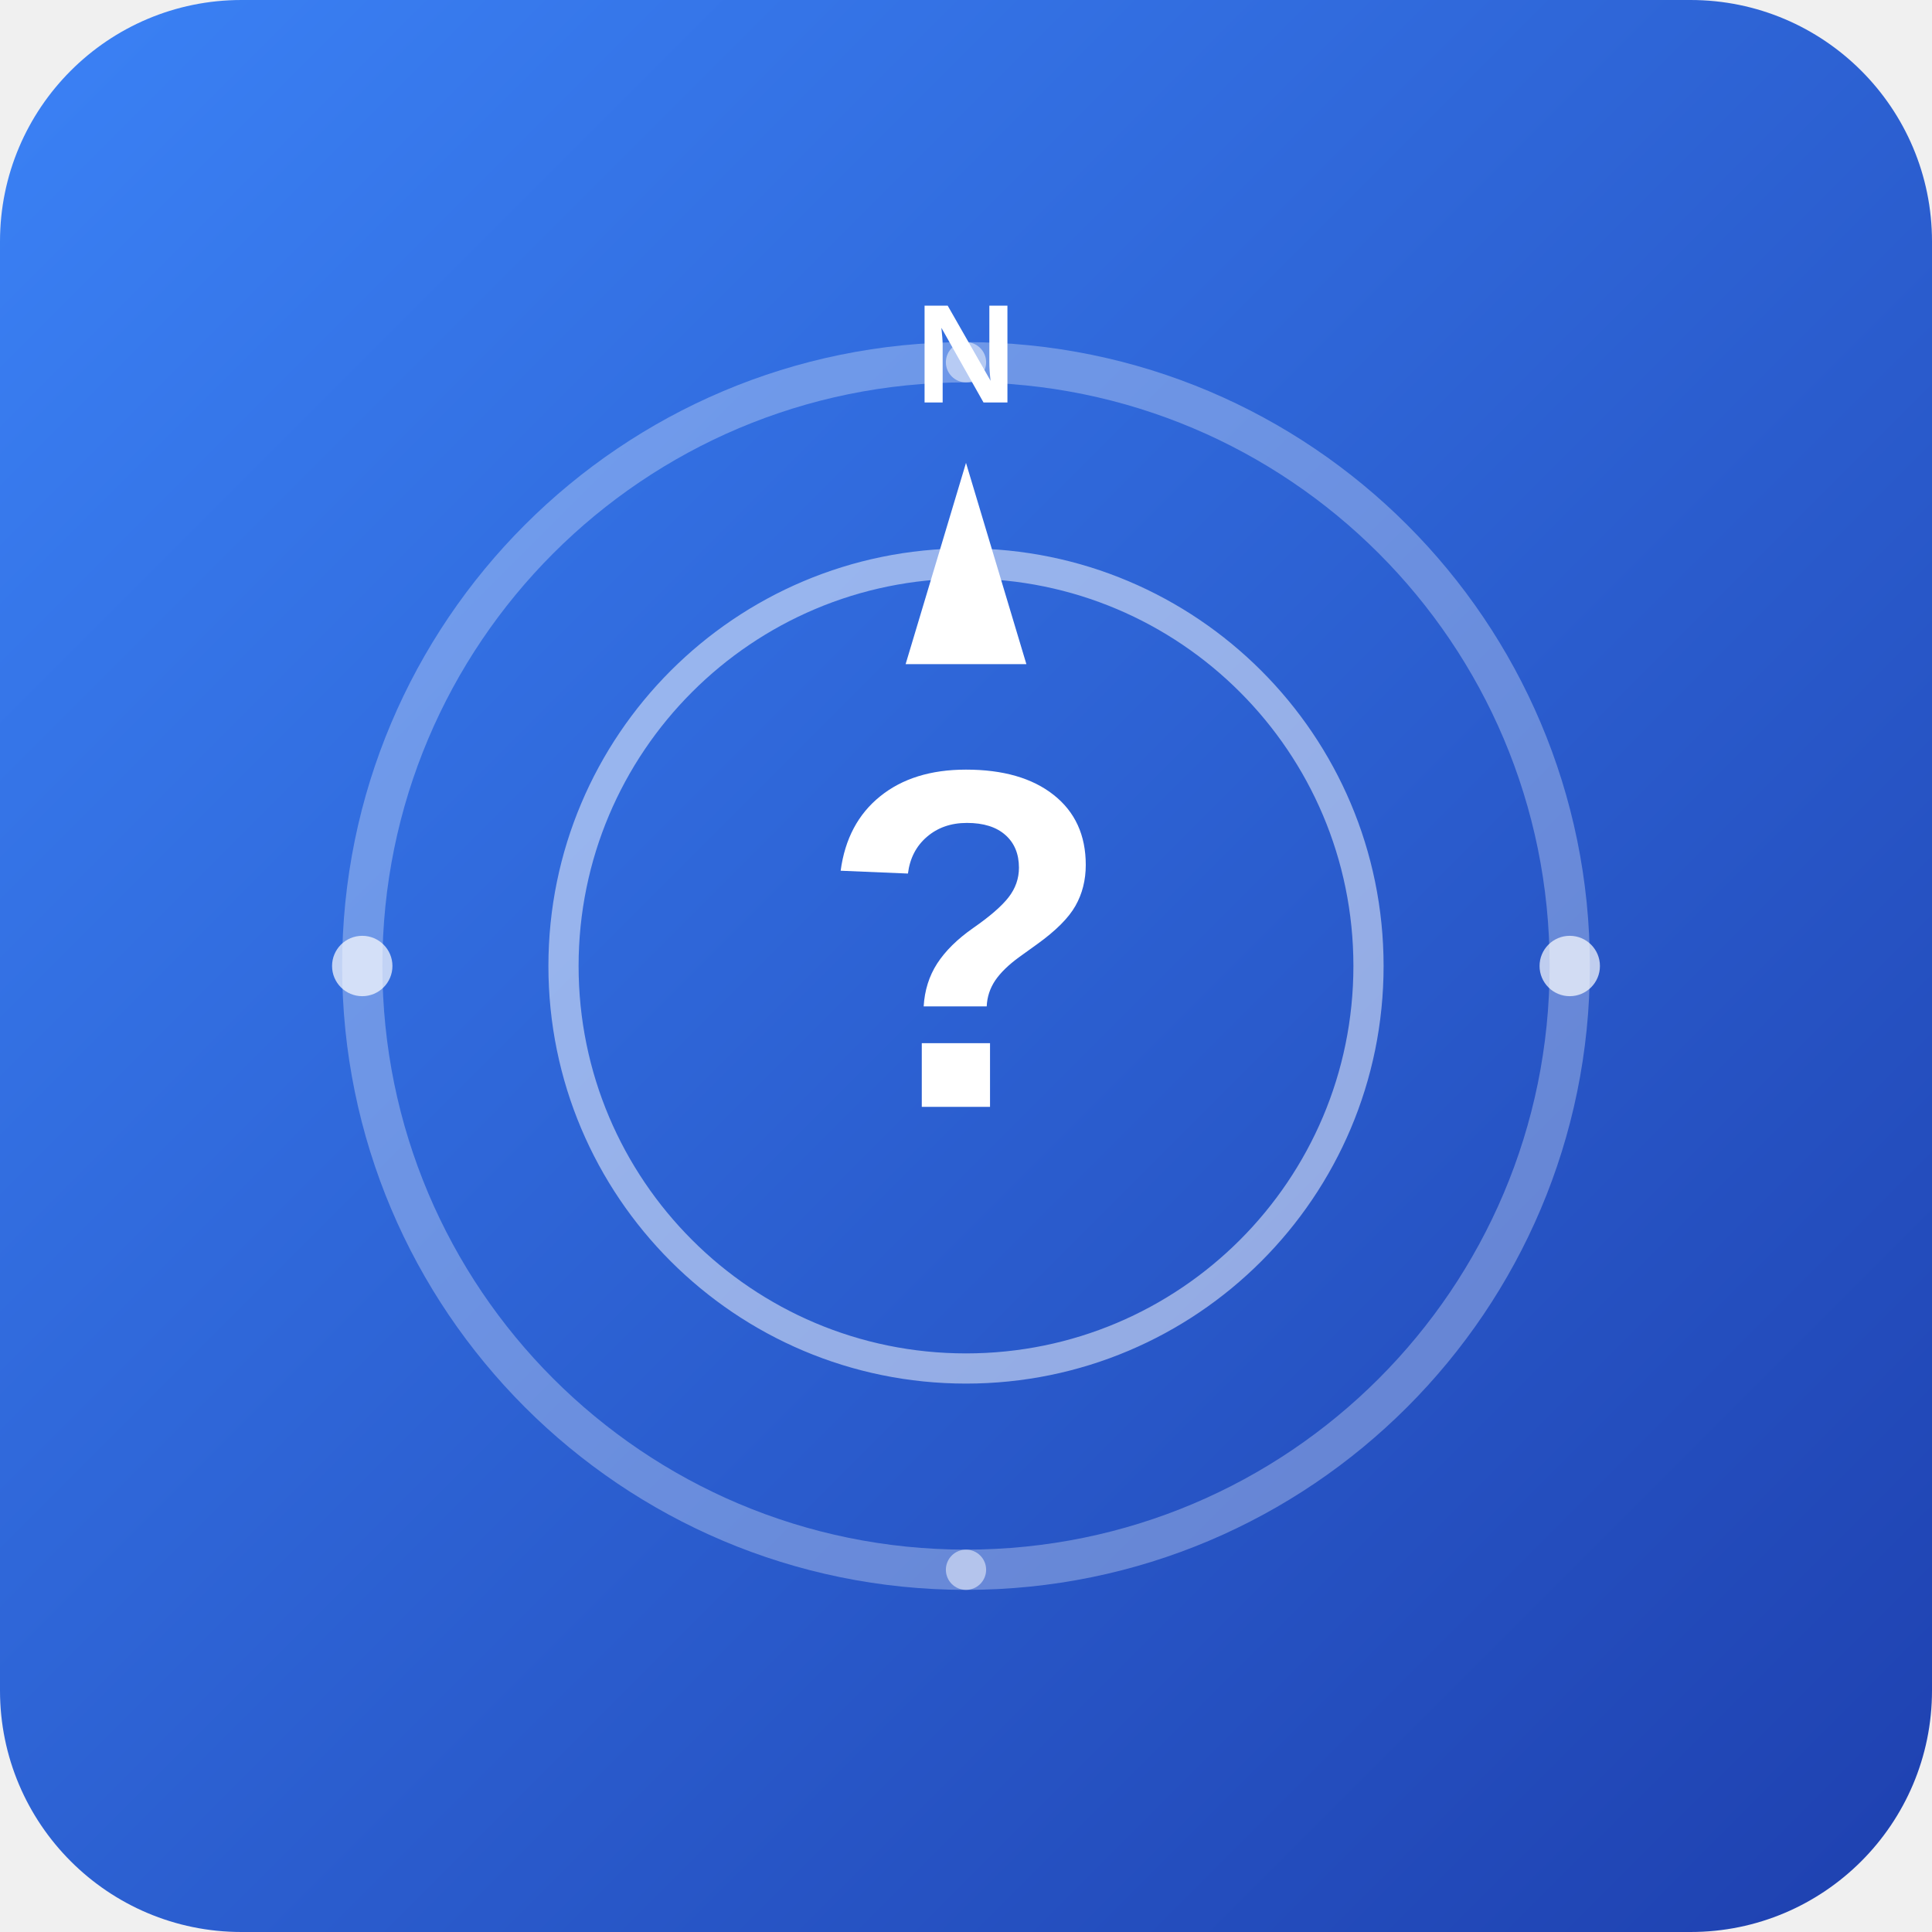
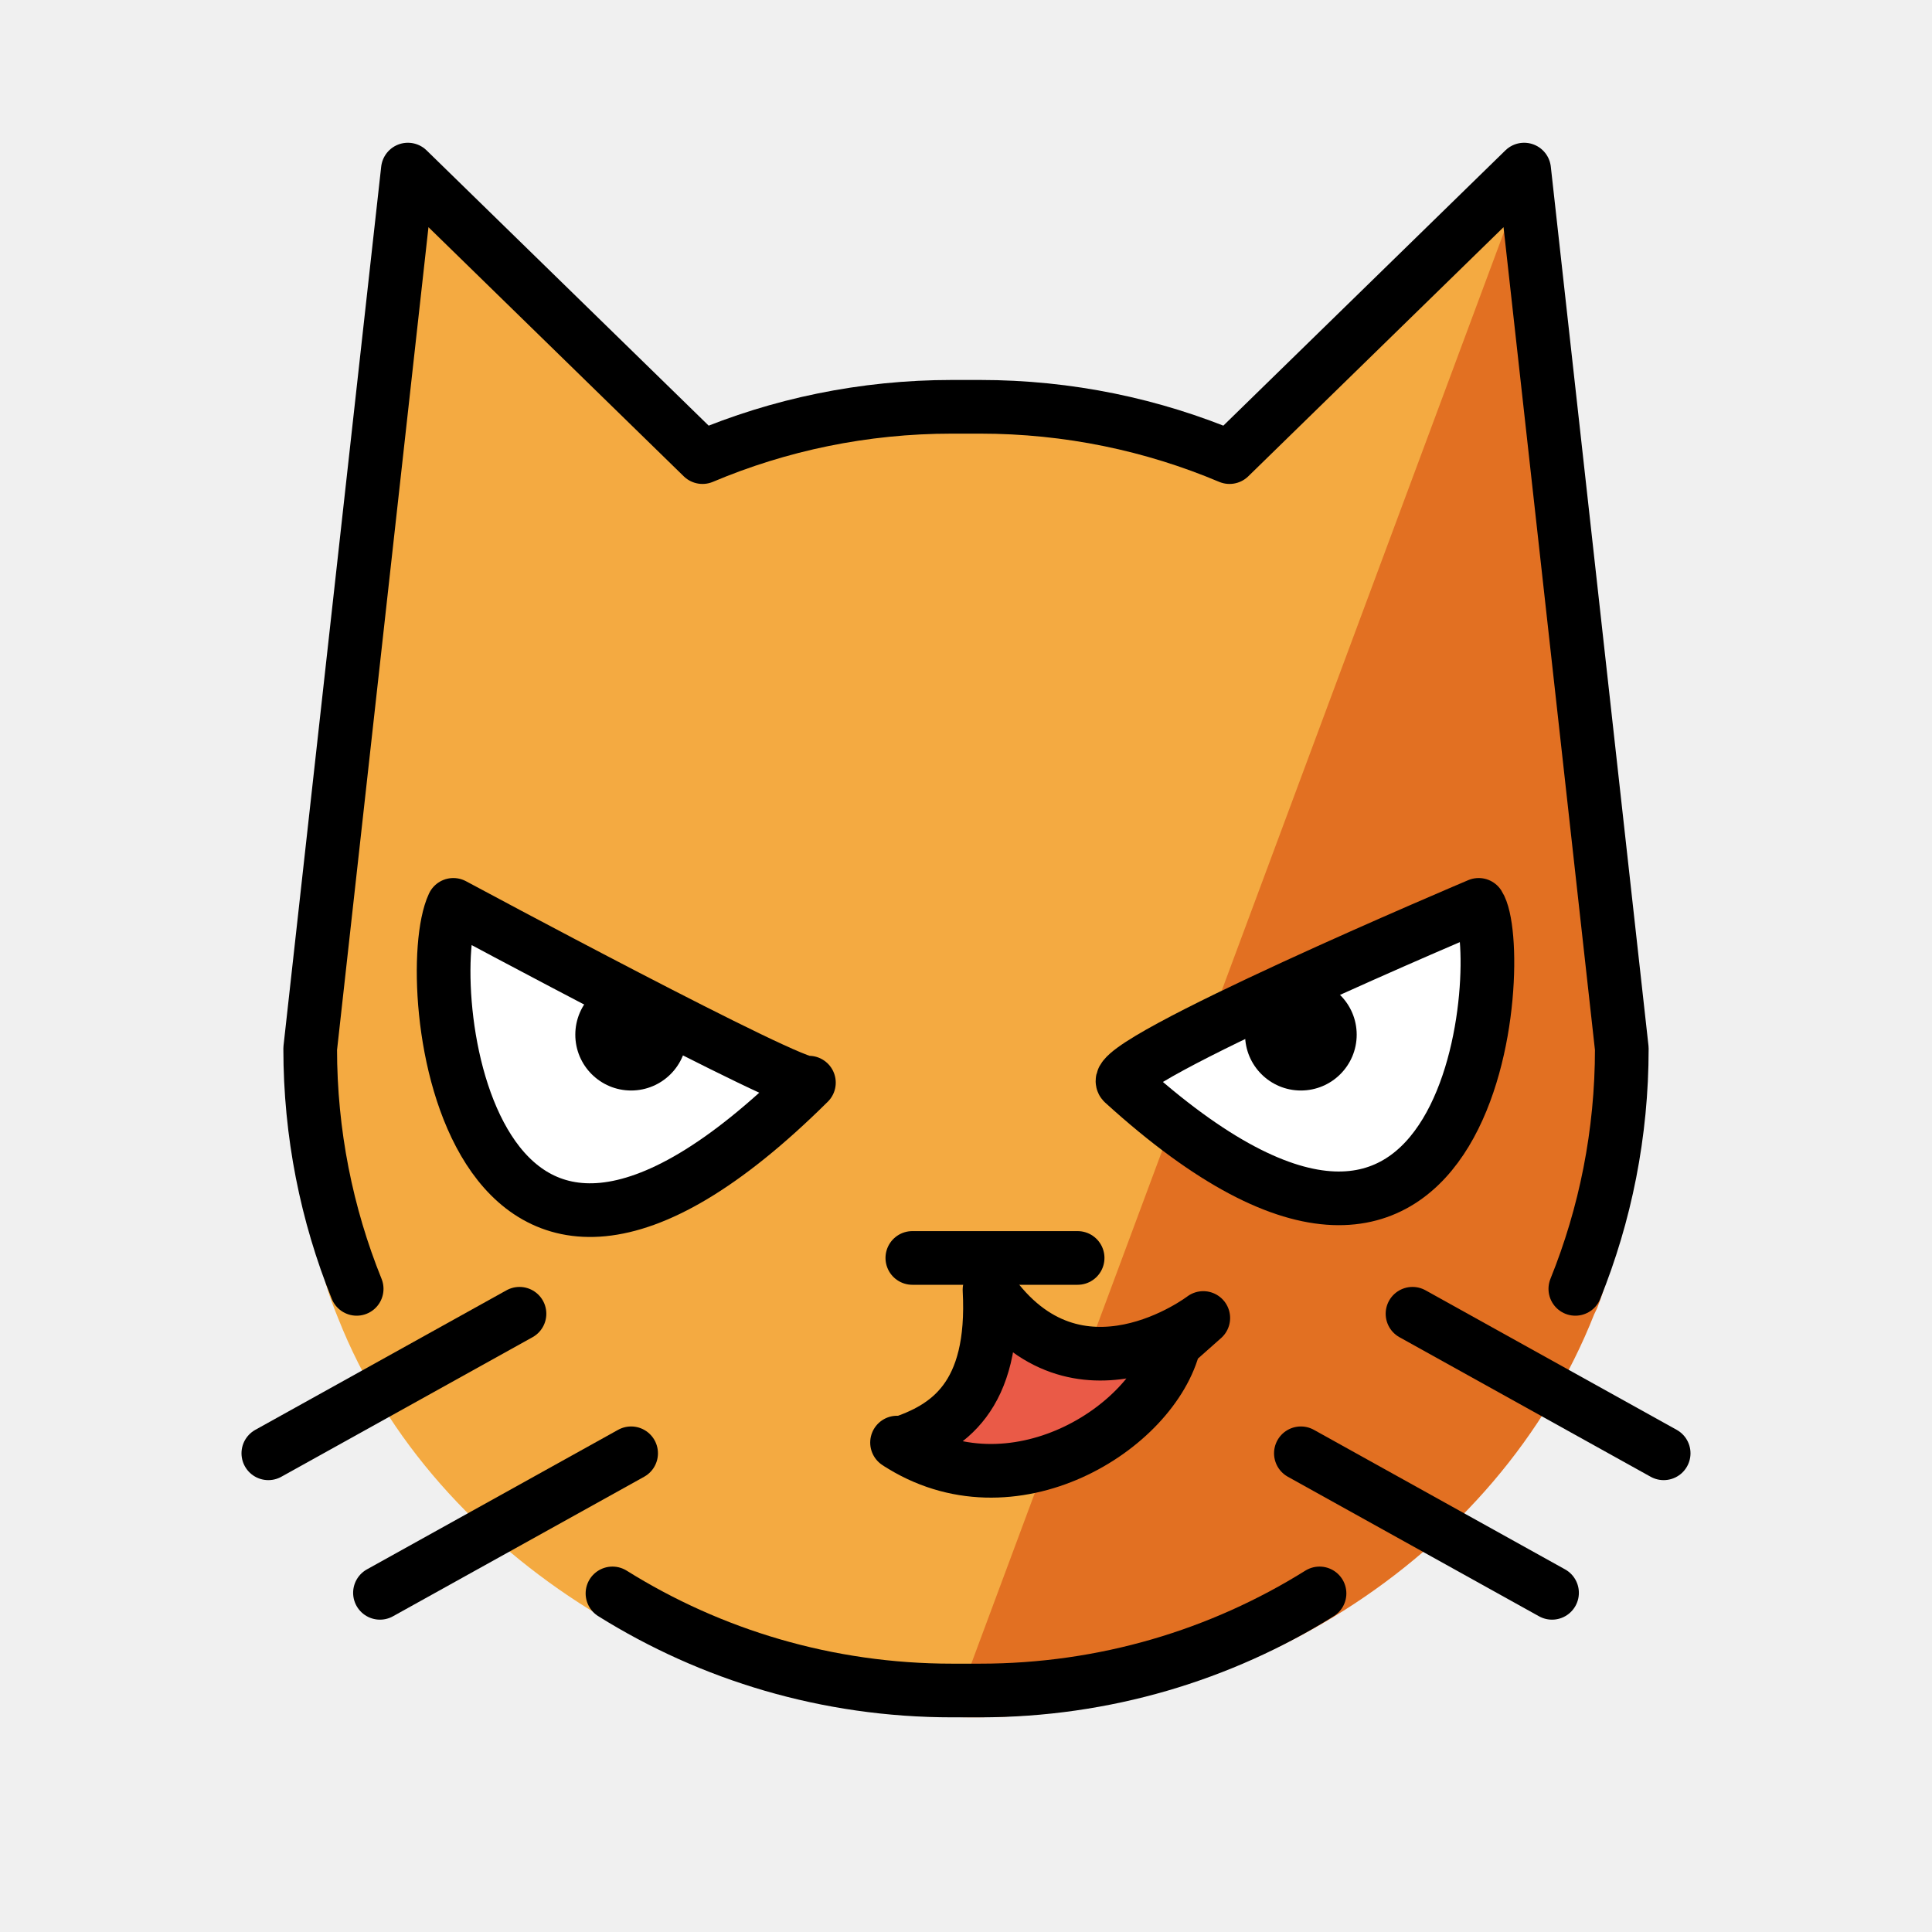
- <svg xmlns="http://www.w3.org/2000/svg" width="192" height="192" viewBox="0 0 192 192">
-   <defs>
-     <linearGradient id="bg" x1="0%" y1="0%" x2="100%" y2="100%">
-       <stop offset="0%" stop-color="#3B82F6" />
-       <stop offset="100%" stop-color="#1E40AF" />
-     </linearGradient>
-   </defs>
-   <rect width="192" height="192" fill="url(#bg)" rx="24" />
-   <circle cx="96" cy="96" r="60" fill="none" stroke="white" stroke-width="4" opacity="0.3" />
-   <circle cx="96" cy="96" r="40" fill="none" stroke="white" stroke-width="3" opacity="0.5" />
-   <polygon points="96,46 102,66 90,66" fill="white" />
-   <text x="96" y="40" font-family="Arial, sans-serif" font-size="14" font-weight="bold" text-anchor="middle" fill="white">N</text>
-   <text x="96" y="110" font-family="Arial, sans-serif" font-size="48" font-weight="bold" text-anchor="middle" fill="white">?</text>
-   <circle cx="156" cy="96" r="3" fill="white" opacity="0.7" />
-   <circle cx="36" cy="96" r="3" fill="white" opacity="0.7" />
-   <circle cx="96" cy="36" r="2" fill="white" opacity="0.5" />
-   <circle cx="96" cy="156" r="2" fill="white" opacity="0.5" />
+ <svg xmlns="http://www.w3.org/2000/svg" width="800px" height="800px" viewBox="0 0 72 72" id="emoji">
+   <g id="color">
+     <path fill="#F4AA41" d="M58.666,48.945c-3.598,9.117-12.631,15.041-23.207,15.041c-9.117,0-19.256-5.734-22.854-14.851 l-0.126-0.313c-1.141-2.86-0.957-6.36-0.957-9.632L15.188,6.819l10.228,10.08 c2.923-1.248,6.137-1.939,9.51-1.939H35.99c3.373,0,6.588,0.691,9.51,1.939L56.728,5.819l3.722,33.876 c0,3.272-0.628,6.397-1.771,9.257" />
+     <path fill="#E27022" d="M35.458,63.987c10.609,0.343,20.354-5.891,23.952-15.007l0.111-0.231 c1.141-2.86,0.958-6.896,0.958-10.169l-3.75-31.76" />
+     <path fill="#EA5A47" d="M33.43,53.78c4.275,2.801,9.57-0.534,10.33-3.683l1.083-0.96c0,0-4.713,3.604-7.967-1.05 c0.215,4.006-1.562,5.151-3.376,5.74" />
+     <path fill="#FFFFFF" d="M55.106,33.741c0,0-13.906,5.878-13.252,6.625C55.16,52.469,56.204,35.427,55.106,33.741z" />
+     <path fill="#FFFFFF" d="M16.894,33.741c0,0,12.866,6.918,13.252,6.625C17.301,53.103,15.597,36.506,16.894,33.741z" />
+   </g>
+   <g id="hair" />
+   <g id="skin" />
+   <g id="skin-shadow" />
+   <g id="line">
+     <path fill="none" stroke="#000000" stroke-linecap="round" stroke-linejoin="round" stroke-miterlimit="10" stroke-width="2" d="M64,55.3" />
+     <line x1="34" x2="40.16" y1="46.88" y2="46.88" fill="none" stroke="#000000" stroke-linecap="round" stroke-linejoin="round" stroke-miterlimit="10" stroke-width="2" />
+     <path fill="none" stroke="#000000" stroke-linecap="round" stroke-linejoin="round" stroke-miterlimit="10" stroke-width="2" d="M33.43,53.761c4.275,2.801,9.57-0.534,10.33-3.683l1.083-0.96c0,0-4.713,3.604-7.967-1.05 c0.215,4.006-1.562,5.151-3.376,5.74" />
+     <path fill="none" stroke="#000000" stroke-linecap="round" stroke-linejoin="round" stroke-miterlimit="10" stroke-width="2" d="M55.106,33.722c0,0-13.906,5.878-13.252,6.625C55.16,52.45,56.204,35.408,55.106,33.722z" />
+     <line x1="62" x2="52.64" y1="54.16" y2="48.96" fill="none" stroke="#000000" stroke-linecap="round" stroke-linejoin="round" stroke-miterlimit="10" stroke-width="2" />
+     <path fill="none" stroke="#000000" stroke-linecap="round" stroke-linejoin="round" stroke-miterlimit="10" stroke-width="2" d="M52.64,46.88" />
+     <path fill="none" stroke="#000000" stroke-linecap="round" stroke-linejoin="round" stroke-miterlimit="10" stroke-width="2" d="M62,52.08" />
+     <line x1="57.84" x2="48.48" y1="59.36" y2="54.16" fill="none" stroke="#000000" stroke-linecap="round" stroke-linejoin="round" stroke-miterlimit="10" stroke-width="2" />
+     <path fill="none" stroke="#000000" stroke-linecap="round" stroke-linejoin="round" stroke-miterlimit="10" stroke-width="2" d="M46.4,55.2" />
+     <path fill="none" stroke="#000000" stroke-linecap="round" stroke-linejoin="round" stroke-miterlimit="10" stroke-width="2" d="M55.76,60.4" />
+     <path fill="none" stroke="#000000" stroke-linecap="round" stroke-linejoin="round" stroke-miterlimit="10" stroke-width="2" d="M13.292,48.032c-1.117-2.765-1.732-5.787-1.732-8.952l3.64-32.76L26.18,17.035c2.858-1.207,6.001-1.875,9.3-1.875 h1.04c3.299,0,6.441,0.668,9.301,1.875L56.8,6.32l3.64,32.76c0,3.165-0.614,6.186-1.732,8.952" />
+     <path fill="none" stroke="#000000" stroke-linecap="round" stroke-linejoin="round" stroke-miterlimit="10" stroke-width="2" d="M22.825,59.382C26.497,61.676,30.834,63,35.48,63h1.04c4.646,0,8.984-1.324,12.655-3.618" />
+     <path fill="none" stroke="#000000" stroke-linecap="round" stroke-linejoin="round" stroke-miterlimit="10" stroke-width="2" d="M16.894,33.722c0,0,12.866,6.918,13.252,6.625C17.301,53.084,15.597,36.487,16.894,33.722z" />
+     <line x1="10" x2="19.36" y1="54.16" y2="48.96" fill="none" stroke="#000000" stroke-linecap="round" stroke-linejoin="round" stroke-miterlimit="10" stroke-width="2" />
+     <path fill="none" stroke="#000000" stroke-linecap="round" stroke-linejoin="round" stroke-miterlimit="10" stroke-width="2" d="M19.36,46.88" />
+     <path fill="none" stroke="#000000" stroke-linecap="round" stroke-linejoin="round" stroke-miterlimit="10" stroke-width="2" d="M10,52.08" />
+     <line x1="14.16" x2="23.52" y1="59.36" y2="54.16" fill="none" stroke="#000000" stroke-linecap="round" stroke-linejoin="round" stroke-miterlimit="10" stroke-width="2" />
+     <path fill="none" stroke="#000000" stroke-linecap="round" stroke-linejoin="round" stroke-miterlimit="10" stroke-width="2" d="M25.6,55.2" />
+     <path fill="none" stroke="#000000" stroke-linecap="round" stroke-linejoin="round" stroke-miterlimit="10" stroke-width="2" d="M16.24,60.4" />
+     <circle cx="23.52" cy="38.56" r="2.08" />
+     <circle cx="48.48" cy="38.56" r="2.08" />
+   </g>
</svg>
